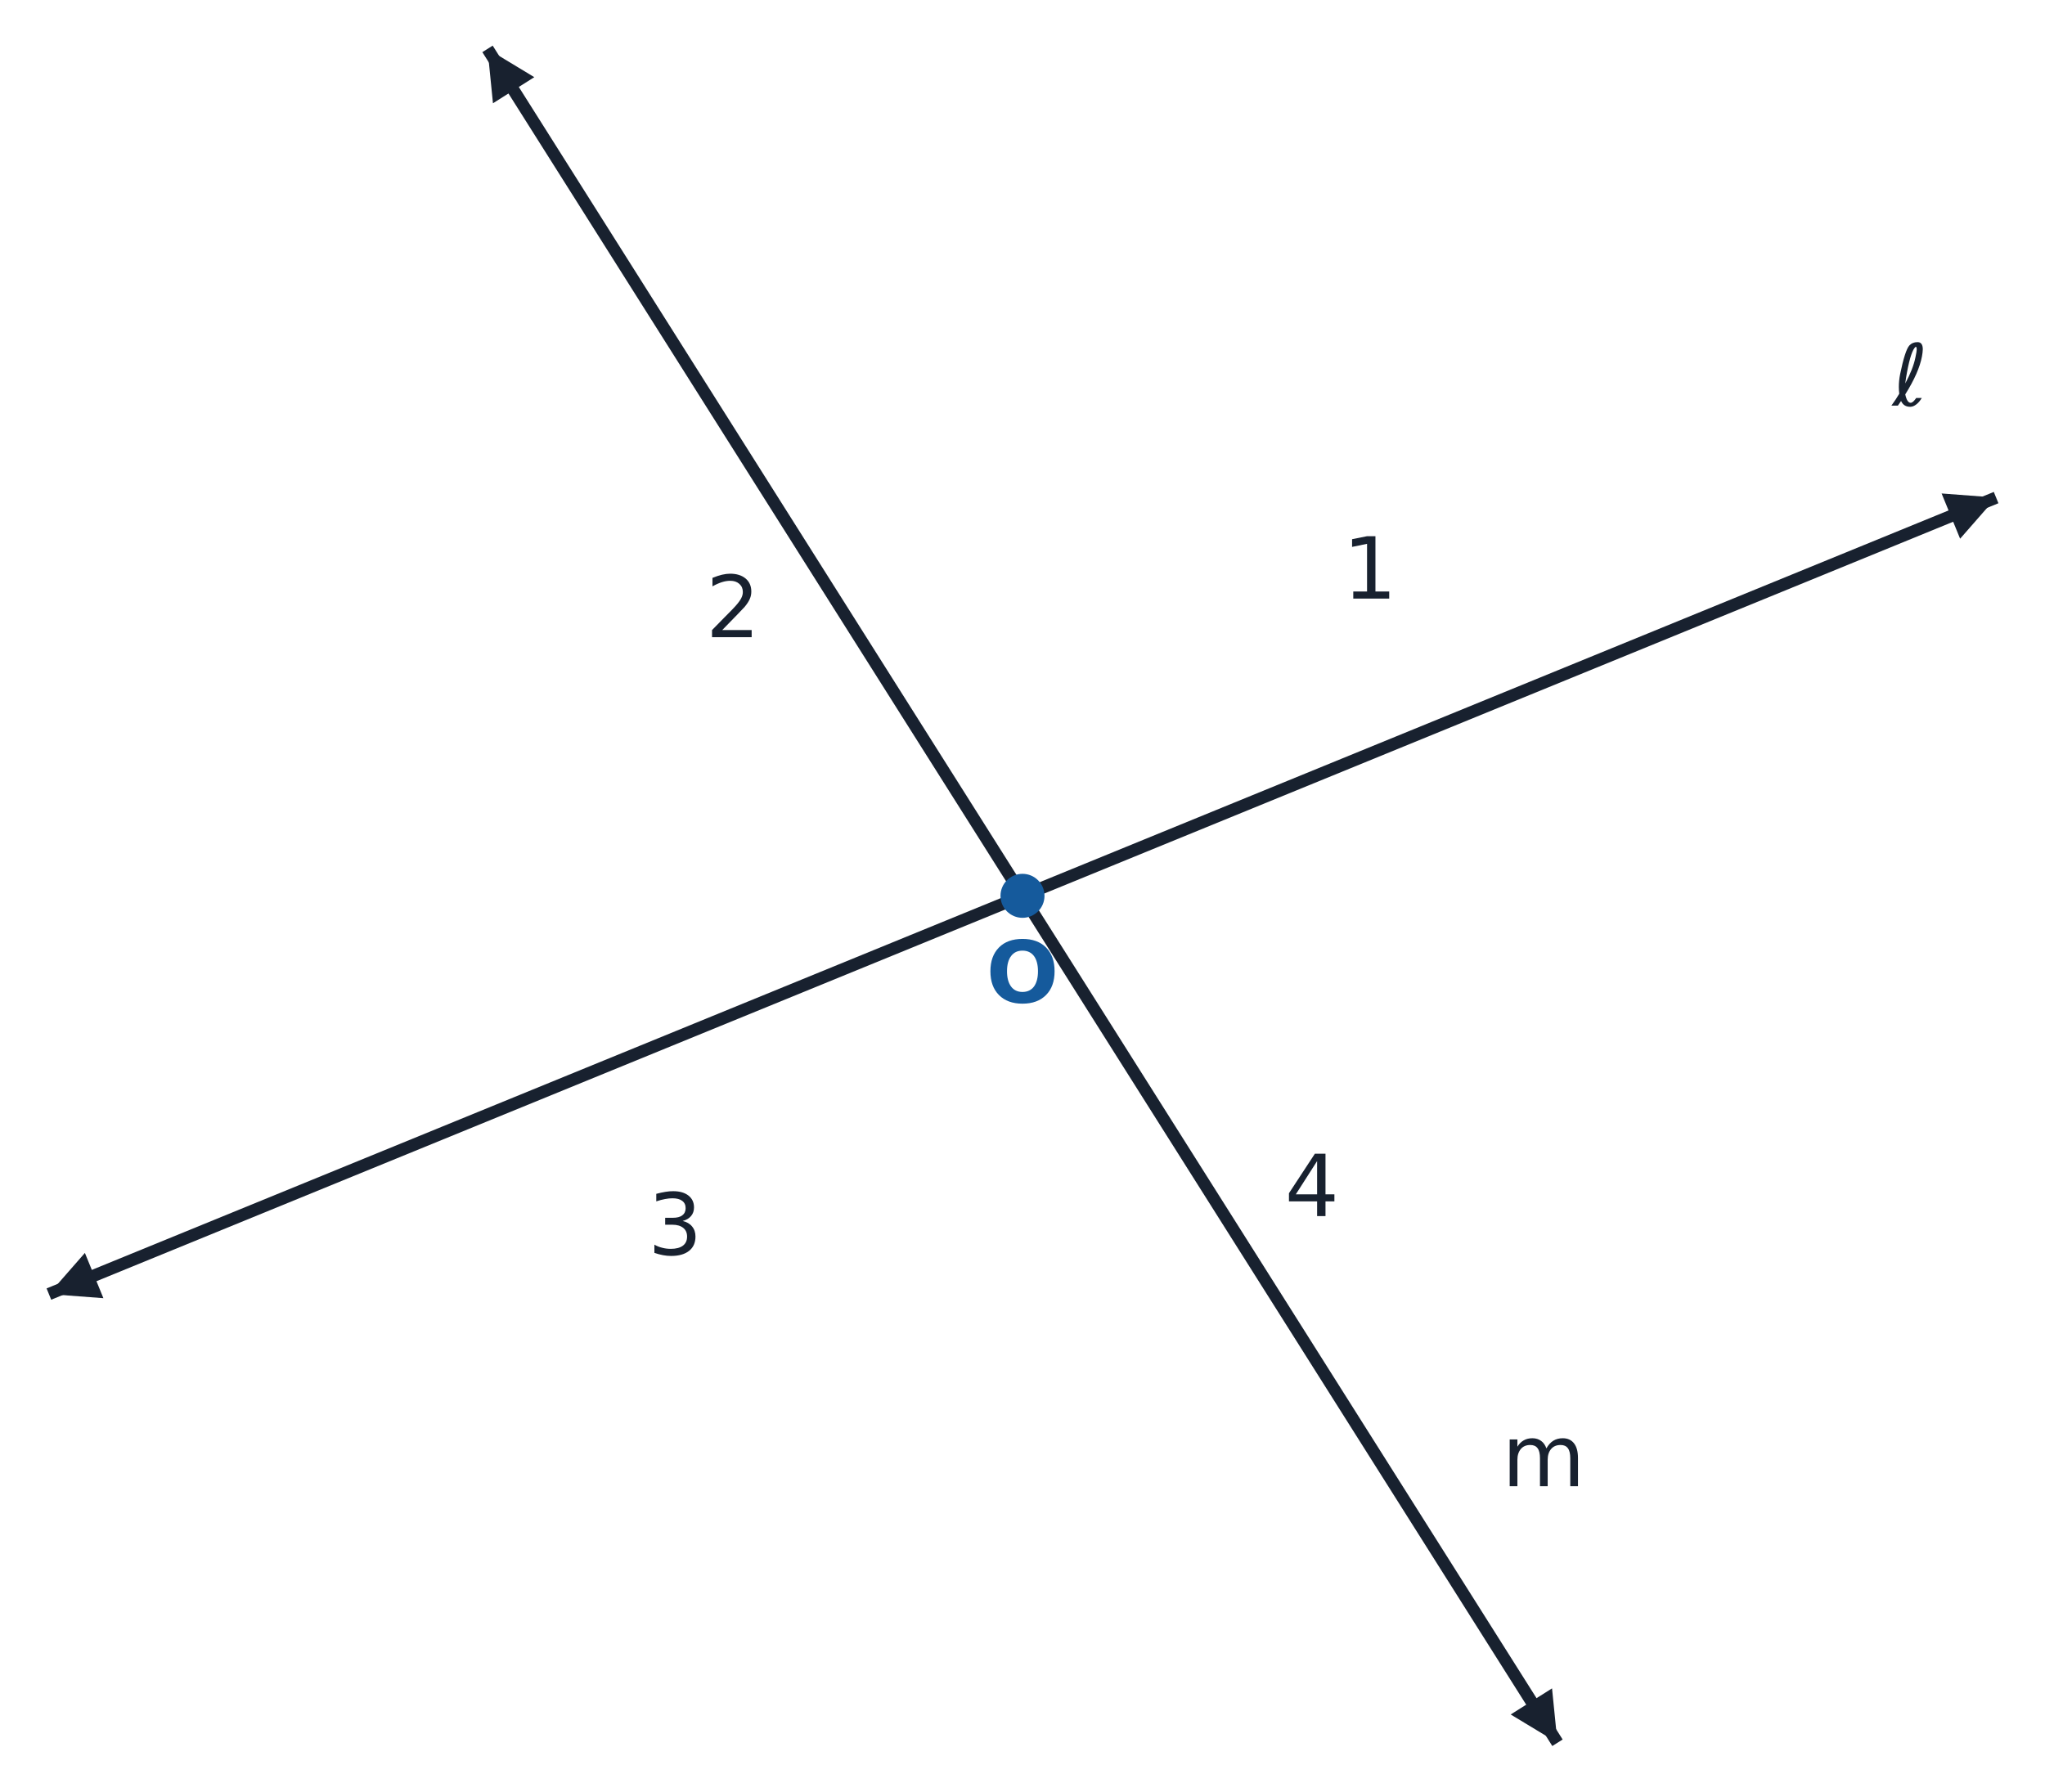
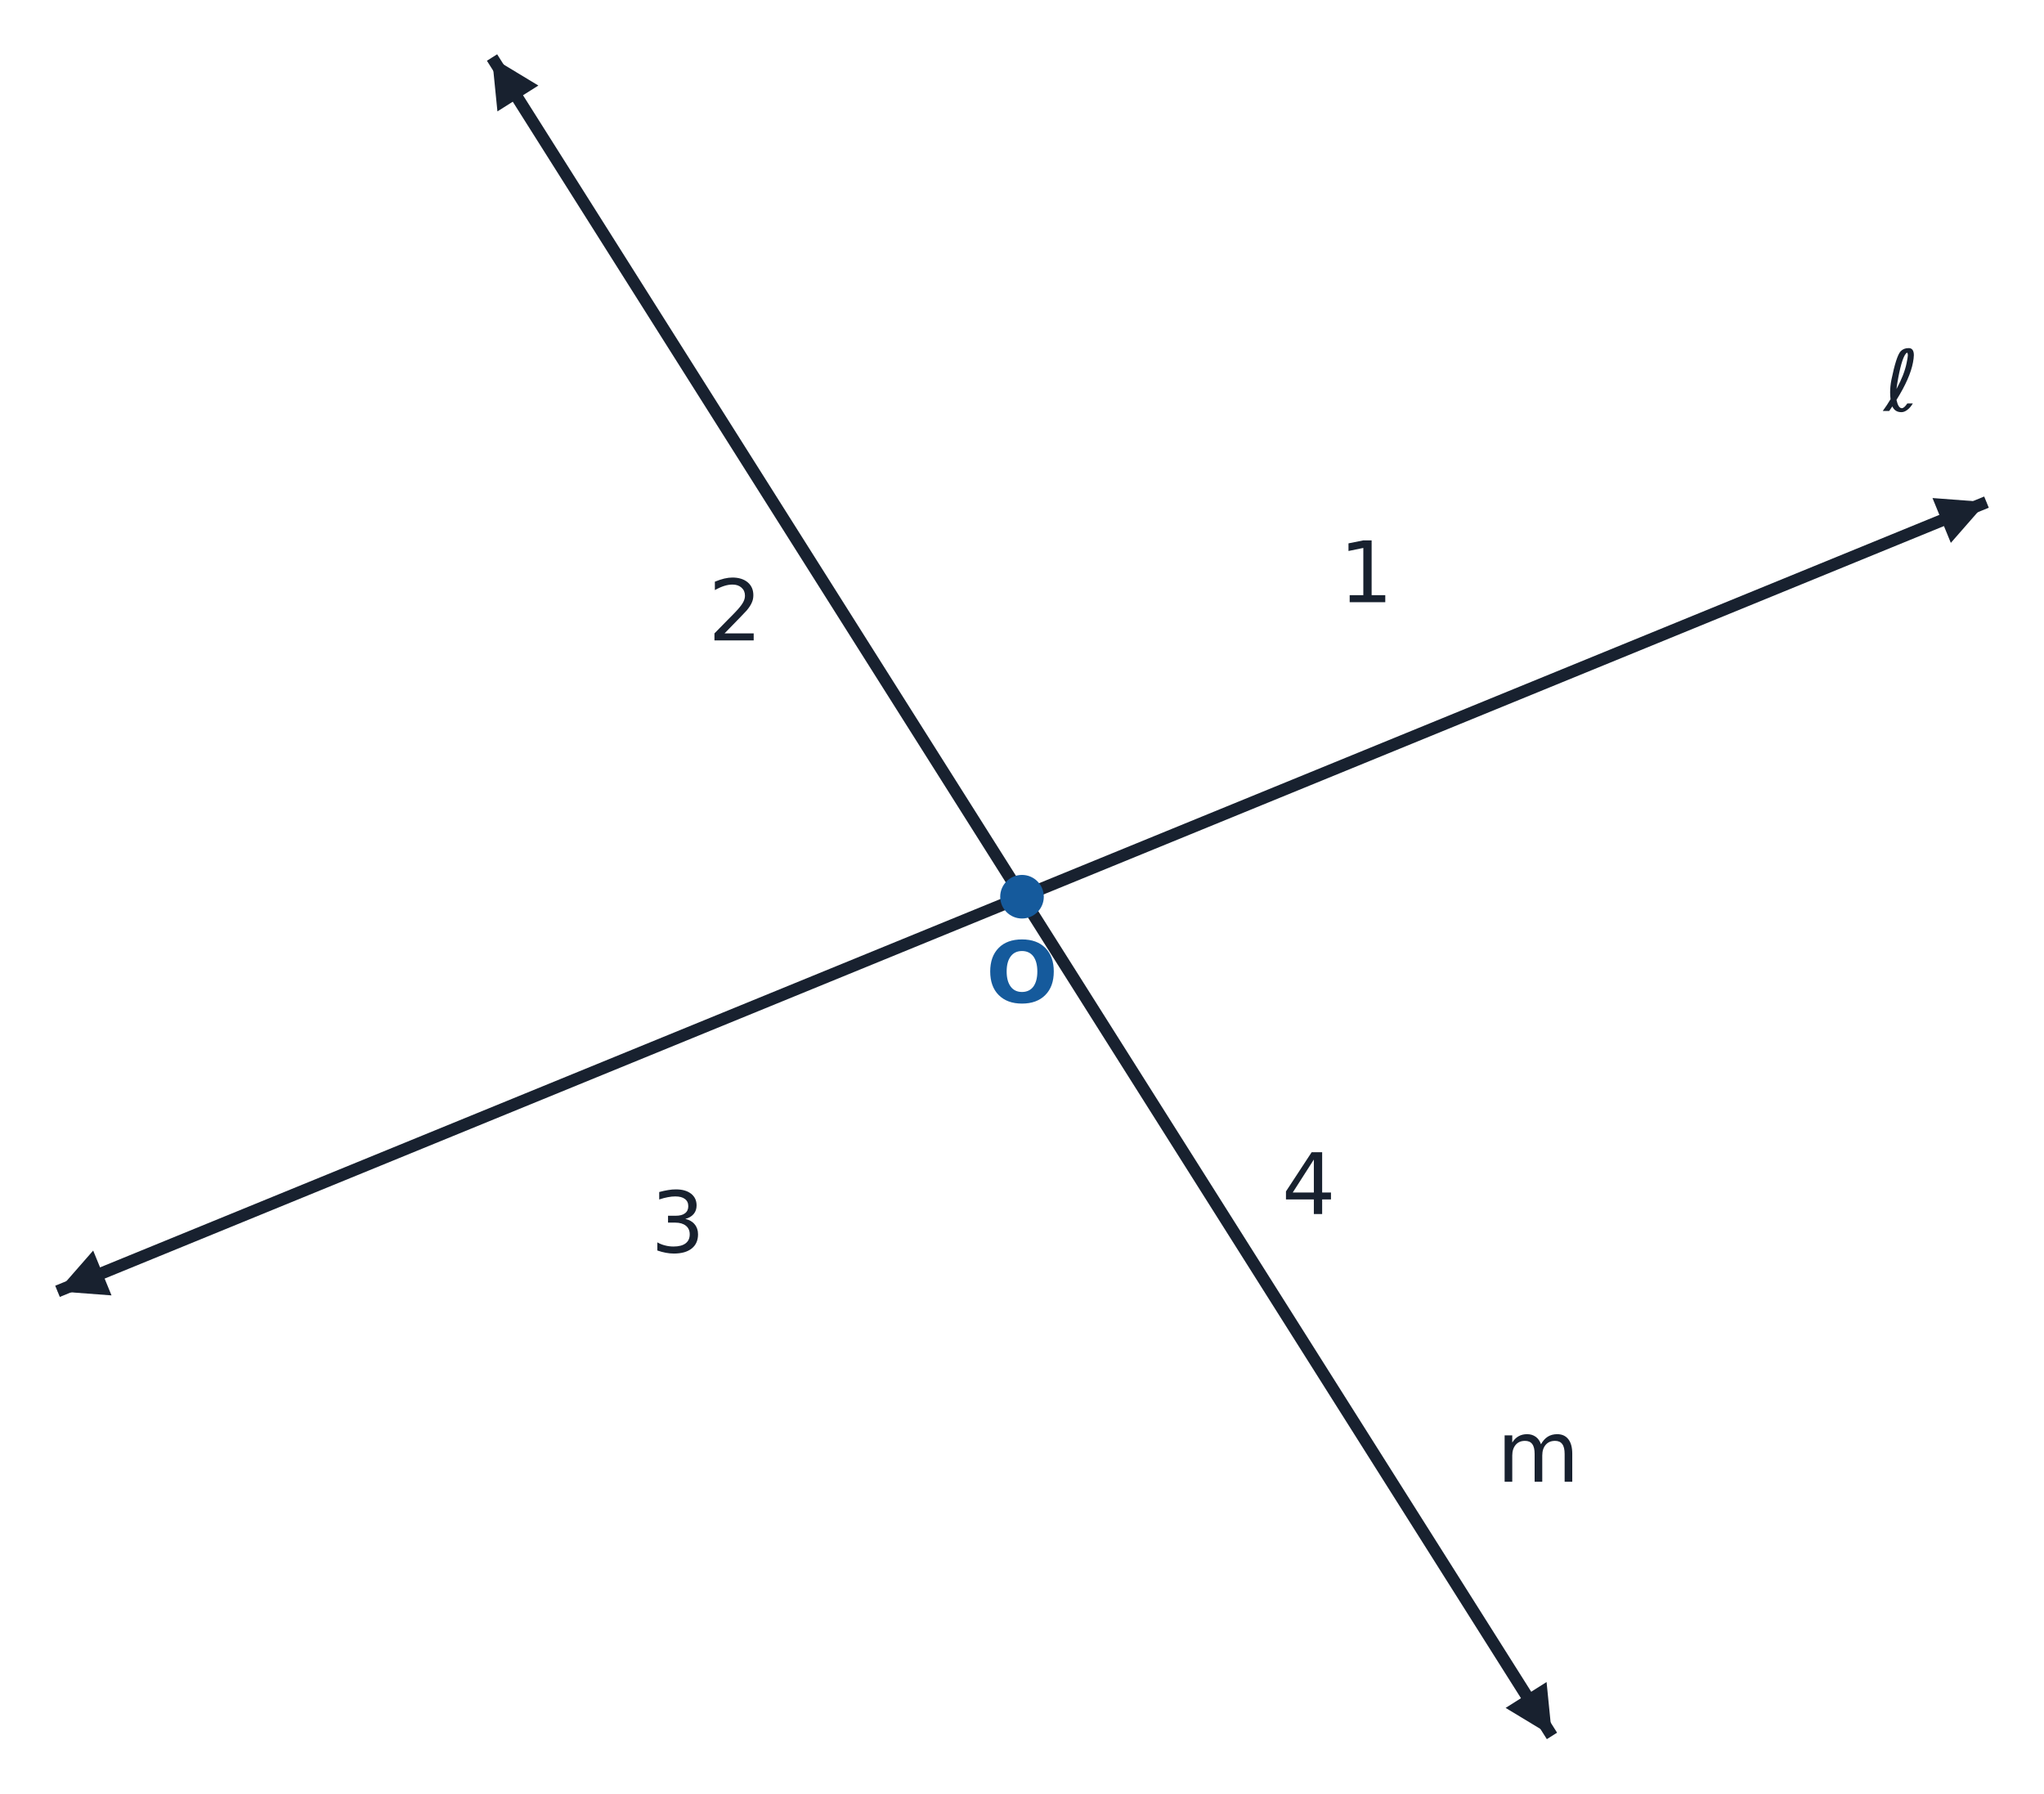
- <svg xmlns="http://www.w3.org/2000/svg" xmlns:xlink="http://www.w3.org/1999/xlink" version="1.1" width="334.619" height="293.202" viewBox="0 0 334.619 293.202">
+ <svg xmlns="http://www.w3.org/2000/svg" xmlns:xlink="http://www.w3.org/1999/xlink" version="1.1" width="337.619" height="296.202" viewBox="0 0 337.619 296.202">
  <defs>
    <clipPath id="clip_1">
-       <path transform="matrix(1,0,0,-1,-33.5327,320.6008)" d="M33.533 27.399H368.151V320.601H33.533Z" clip-rule="evenodd" />
+       <path transform="matrix(1,0,0,-1,-32.0327,322.1008)" d="M32.033 25.899H369.651V322.101H32.033Z" clip-rule="evenodd" />
    </clipPath>
    <path id="font_2_48" d="M.425 .605C.368 .605 .323 .584 .292 .542 .26 .5 .244 .44 .244 .364 .244 .287 .26 .228 .292 .185 .323 .143 .368 .122 .425 .122 .482 .122 .527 .143 .559 .185 .59 .228 .606 .287 .606 .364 .606 .44 .59 .5 .559 .542 .527 .584 .482 .605 .425 .605M.425 .742C.542 .742 .634 .709 .7 .642 .767 .574 .8 .482 .8 .364 .8 .246 .767 .153 .7 .086 .634 .019 .542-.015 .425-.015 .308-.015 .216 .019 .15 .086 .083 .153 .05 .246 .05 .364 .05 .482 .083 .574 .15 .642 .216 .709 .308 .742 .425 .742Z" />
    <path id="font_3_19" d="M.124 .083H.285V.64L.11 .604V.694L.284 .729H.383V.083H.544V0H.124V.083Z" />
    <path id="font_3_20" d="M.192 .083H.536V0H.073V.083C.111 .122 .162 .174 .226 .239 .291 .304 .332 .346 .348 .365 .38 .401 .402 .431 .414 .455 .427 .48 .433 .504 .433 .528 .433 .567 .42 .598 .392 .623 .365 .647 .33 .659 .286 .659 .255 .659 .223 .654 .188 .643 .154 .632 .117 .616 .078 .594V.693C.118 .709 .155 .722 .189 .73 .224 .738 .256 .742 .284 .742 .36 .742 .42 .723 .465 .686 .51 .648 .532 .597 .532 .534 .532 .504 .527 .476 .515 .449 .504 .422 .484 .39 .454 .354 .446 .345 .42 .317 .376 .272 .333 .227 .271 .164 .192 .083Z" />
    <path id="font_3_21" d="M.406 .394C.453 .383 .49 .362 .516 .33 .543 .298 .556 .259 .556 .212 .556 .14 .531 .084 .482 .045 .432 .005 .362-.015 .271-.015 .24-.015 .209-.012 .177-.006 .144 0 .111 .009 .076 .021V.117C.104 .101 .133 .089 .166 .081 .199 .072 .233 .068 .268 .068 .33 .068 .377 .081 .409 .105 .442 .13 .458 .165 .458 .212 .458 .255 .443 .289 .413 .313 .383 .337 .341 .35 .287 .35H.202V.431H.291C.34 .431 .377 .44 .402 .46 .428 .479 .441 .507 .441 .543 .441 .581 .428 .609 .401 .629 .375 .649 .337 .659 .287 .659 .26 .659 .231 .656 .2 .65 .169 .645 .135 .635 .098 .623V.711C.136 .721 .171 .729 .203 .734 .236 .74 .267 .742 .296 .742 .371 .742 .43 .725 .474 .691 .517 .657 .539 .611 .539 .553 .539 .513 .528 .479 .504 .451 .481 .424 .448 .404 .406 .394Z" />
    <path id="font_3_22" d="M.378 .643 .129 .254H.378V.643M.352 .729H.476V.254H.58V.172H.476V0H.378V.172H.049V.267L.352 .729Z" />
    <path id="font_3_1" d="M.148 .131C.162 .066 .183 .033 .211 .033 .23 .033 .251 .052 .276 .089H.341C.321 .056 .3 .031 .277 .014 .253-.005 .229-.014 .206-.014 .155-.014 .12 .008 .099 .054L.062 0H-.014C.021 .048 .052 .094 .078 .139 .075 .164 .073 .191 .073 .218 .073 .268 .078 .317 .088 .367 .126 .553 .162 .665 .196 .703 .22 .729 .251 .742 .292 .742 .332 .742 .353 .714 .353 .658 .352 .632 .349 .604 .343 .574 .32 .45 .255 .302 .148 .131M.148 .259C.209 .372 .249 .474 .267 .564 .277 .612 .282 .642 .282 .655 .282 .677 .278 .688 .27 .688 .234 .66 .201 .562 .169 .393 .16 .346 .153 .301 .148 .259Z" />
    <path id="font_3_79" d="M.52 .442C.542 .482 .569 .512 .601 .532 .632 .551 .669 .561 .711 .561 .768 .561 .812 .541 .843 .501 .874 .461 .889 .404 .889 .33V0H.799V.327C.799 .38 .79 .419 .771 .444 .752 .47 .724 .482 .686 .482 .639 .482 .603 .467 .576 .436 .549 .405 .535 .363 .535 .309V0H.445V.327C.445 .38 .436 .419 .417 .444 .398 .47 .37 .482 .331 .482 .285 .482 .249 .467 .222 .436 .195 .404 .181 .362 .181 .309V0H.091V.547H.181V.462C.202 .496 .226 .52 .255 .536 .284 .553 .318 .561 .357 .561 .397 .561 .43 .55 .458 .53 .486 .51 .507 .48 .52 .442Z" />
  </defs>
  <g clip-path="url(#clip_1)">
-     <path transform="matrix(1,0,0,-1,-33.5327,320.6008)" stroke-width="2" stroke-linecap="butt" stroke-miterlimit="10" stroke-linejoin="miter" fill="none" stroke="#18212f" d="M41.533 108.828 360.151 239.172" />
-     <path transform="matrix(1,0,0,-1,-33.5327,320.6008)" d="M360.151 239.172 351.233 239.845 354.262 232.441Z" fill="#18212f" fill-rule="evenodd" />
-     <path transform="matrix(1,0,0,-1,-33.5327,320.6008)" d="M41.533 108.828 50.452 108.155 47.423 115.559Z" fill="#18212f" fill-rule="evenodd" />
-     <path transform="matrix(1,0,0,-1,-33.5327,320.6008)" stroke-width="2" stroke-linecap="butt" stroke-miterlimit="10" stroke-linejoin="miter" fill="none" stroke="#18212f" d="M113.305 312.601 288.379 35.399" />
-     <path transform="matrix(1,0,0,-1,-33.5327,320.6008)" d="M288.379 35.399 287.489 44.299 280.726 40.027Z" fill="#18212f" fill-rule="evenodd" />
-     <path transform="matrix(1,0,0,-1,-33.5327,320.6008)" d="M113.305 312.601 114.195 303.701 120.959 307.973Z" fill="#18212f" fill-rule="evenodd" />
-     <path transform="matrix(1,0,0,-1,-33.5327,320.6008)" d="M204.442 174C204.442 175.988 202.83 177.6 200.842 177.6 198.854 177.6 197.242 175.988 197.242 174 197.242 172.012 198.854 170.4 200.842 170.4 202.83 170.4 204.442 172.012 204.442 174" fill="#155a9c" fill-rule="evenodd" />
-     <use data-text="O" xlink:href="#font_2_48" transform="matrix(14,0,0,-14,161.3587,164.0408)" fill="#155a9c" />
-     <use data-text="1" xlink:href="#font_3_19" transform="matrix(14,0,0,-14,219.6979,97.95661)" fill="#18212f" />
-     <use data-text="2" xlink:href="#font_3_20" transform="matrix(14,0,0,-14,115.4874,104.2724)" fill="#18212f" />
-     <use data-text="3" xlink:href="#font_3_21" transform="matrix(14,0,0,-14,106.0137,205.325)" fill="#18212f" />
-     <use data-text="4" xlink:href="#font_3_22" transform="matrix(14,0,0,-14,210.2242,199.0092)" fill="#18212f" />
-     <use data-text="ℓ" xlink:href="#font_3_1" transform="matrix(14,0,0,-14,309.681,66.3776)" fill="#18212f" />
-     <use data-text="m" xlink:href="#font_3_79" transform="matrix(14,0,0,-14,245.7537,243.2198)" fill="#18212f" />
+     <path transform="matrix(1,0,0,-1,-32.0327,322.1008)" stroke-width="2" stroke-linecap="butt" stroke-miterlimit="10" stroke-linejoin="miter" fill="none" stroke="#18212f" d="M41.533 108.828 360.151 239.172" />
+     <path transform="matrix(1,0,0,-1,-32.0327,322.1008)" d="M360.151 239.172 351.233 239.845 354.262 232.441Z" fill="#18212f" fill-rule="evenodd" />
+     <path transform="matrix(1,0,0,-1,-32.0327,322.1008)" d="M41.533 108.828 50.452 108.155 47.423 115.559Z" fill="#18212f" fill-rule="evenodd" />
+     <path transform="matrix(1,0,0,-1,-32.0327,322.1008)" stroke-width="2" stroke-linecap="butt" stroke-miterlimit="10" stroke-linejoin="miter" fill="none" stroke="#18212f" d="M113.305 312.601 288.379 35.399" />
+     <path transform="matrix(1,0,0,-1,-32.0327,322.1008)" d="M288.379 35.399 287.489 44.299 280.726 40.027Z" fill="#18212f" fill-rule="evenodd" />
+     <path transform="matrix(1,0,0,-1,-32.0327,322.1008)" d="M113.305 312.601 114.195 303.701 120.959 307.973Z" fill="#18212f" fill-rule="evenodd" />
+     <path transform="matrix(1,0,0,-1,-32.0327,322.1008)" d="M204.442 174C204.442 175.988 202.83 177.6 200.842 177.6 198.854 177.6 197.242 175.988 197.242 174 197.242 172.012 198.854 170.4 200.842 170.4 202.83 170.4 204.442 172.012 204.442 174" fill="#155a9c" fill-rule="evenodd" />
+     <use data-text="O" xlink:href="#font_2_48" transform="matrix(14,0,0,-14,162.8587,165.5408)" fill="#155a9c" />
+     <use data-text="1" xlink:href="#font_3_19" transform="matrix(14,0,0,-14,221.1979,99.45661)" fill="#18212f" />
+     <use data-text="2" xlink:href="#font_3_20" transform="matrix(14,0,0,-14,116.9874,105.7724)" fill="#18212f" />
+     <use data-text="3" xlink:href="#font_3_21" transform="matrix(14,0,0,-14,107.5137,206.825)" fill="#18212f" />
+     <use data-text="4" xlink:href="#font_3_22" transform="matrix(14,0,0,-14,211.7242,200.5092)" fill="#18212f" />
+     <use data-text="ℓ" xlink:href="#font_3_1" transform="matrix(14,0,0,-14,311.181,67.8776)" fill="#18212f" />
+     <use data-text="m" xlink:href="#font_3_79" transform="matrix(14,0,0,-14,247.2537,244.7198)" fill="#18212f" />
  </g>
</svg>
